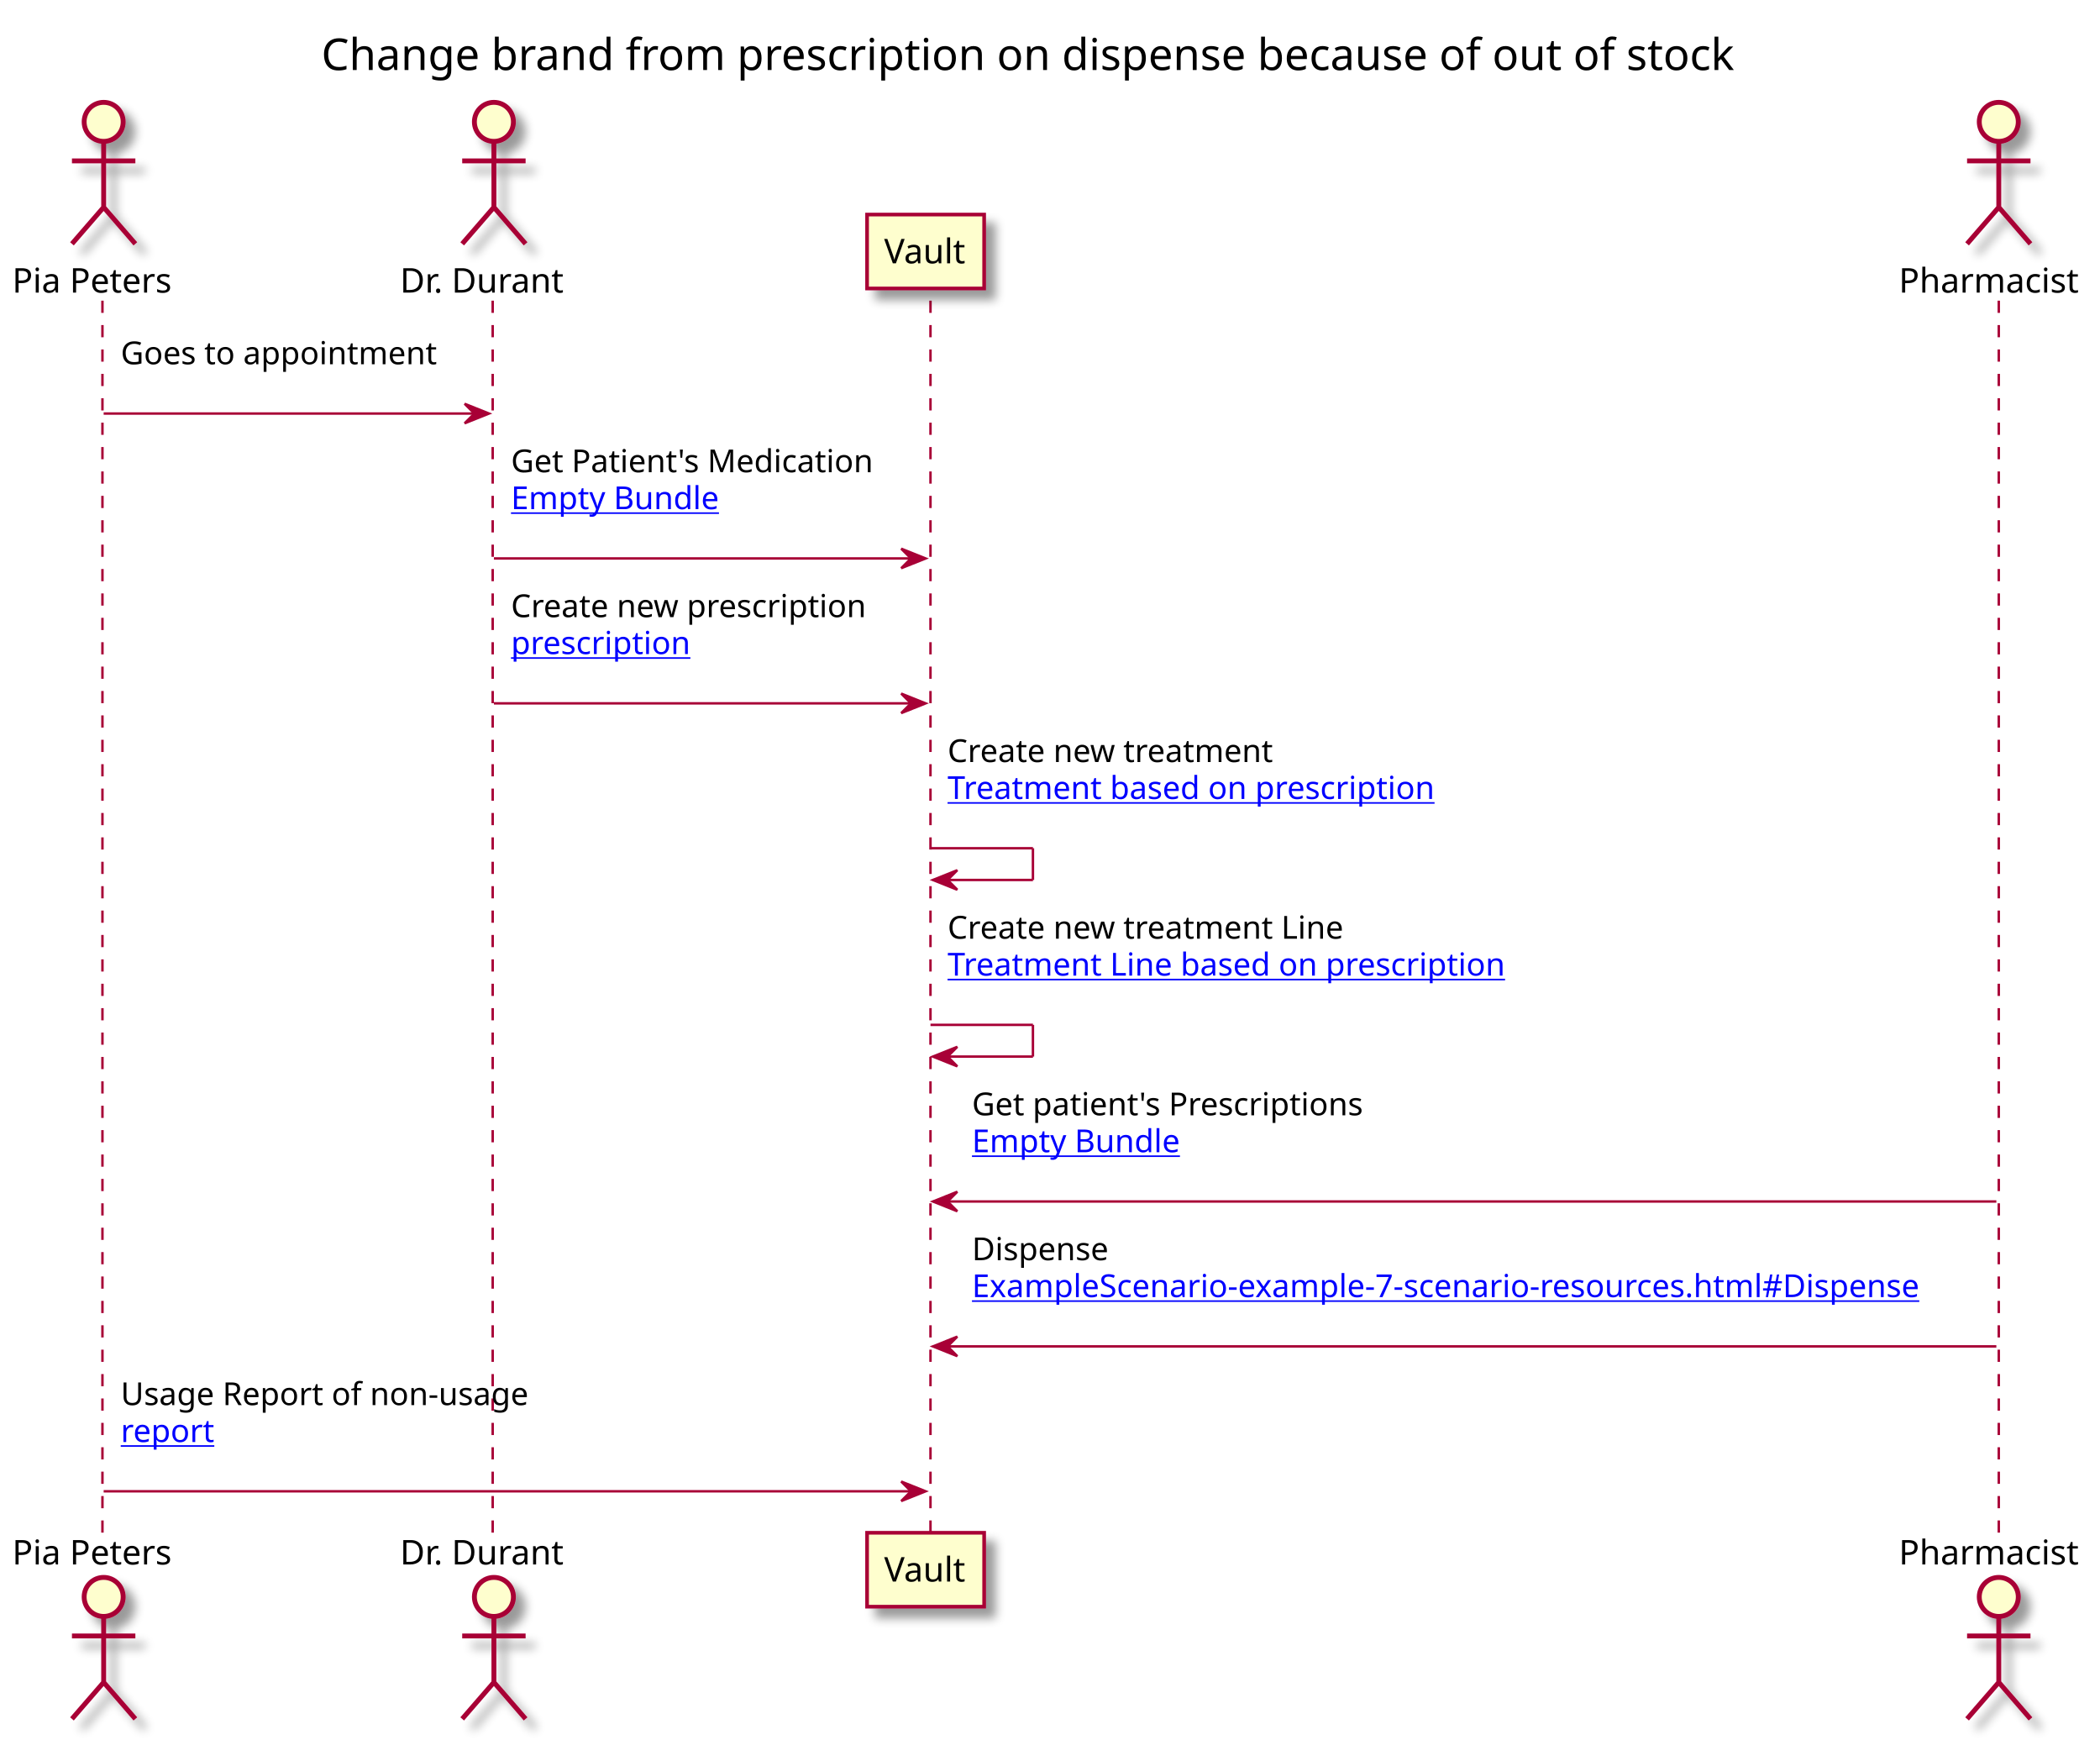
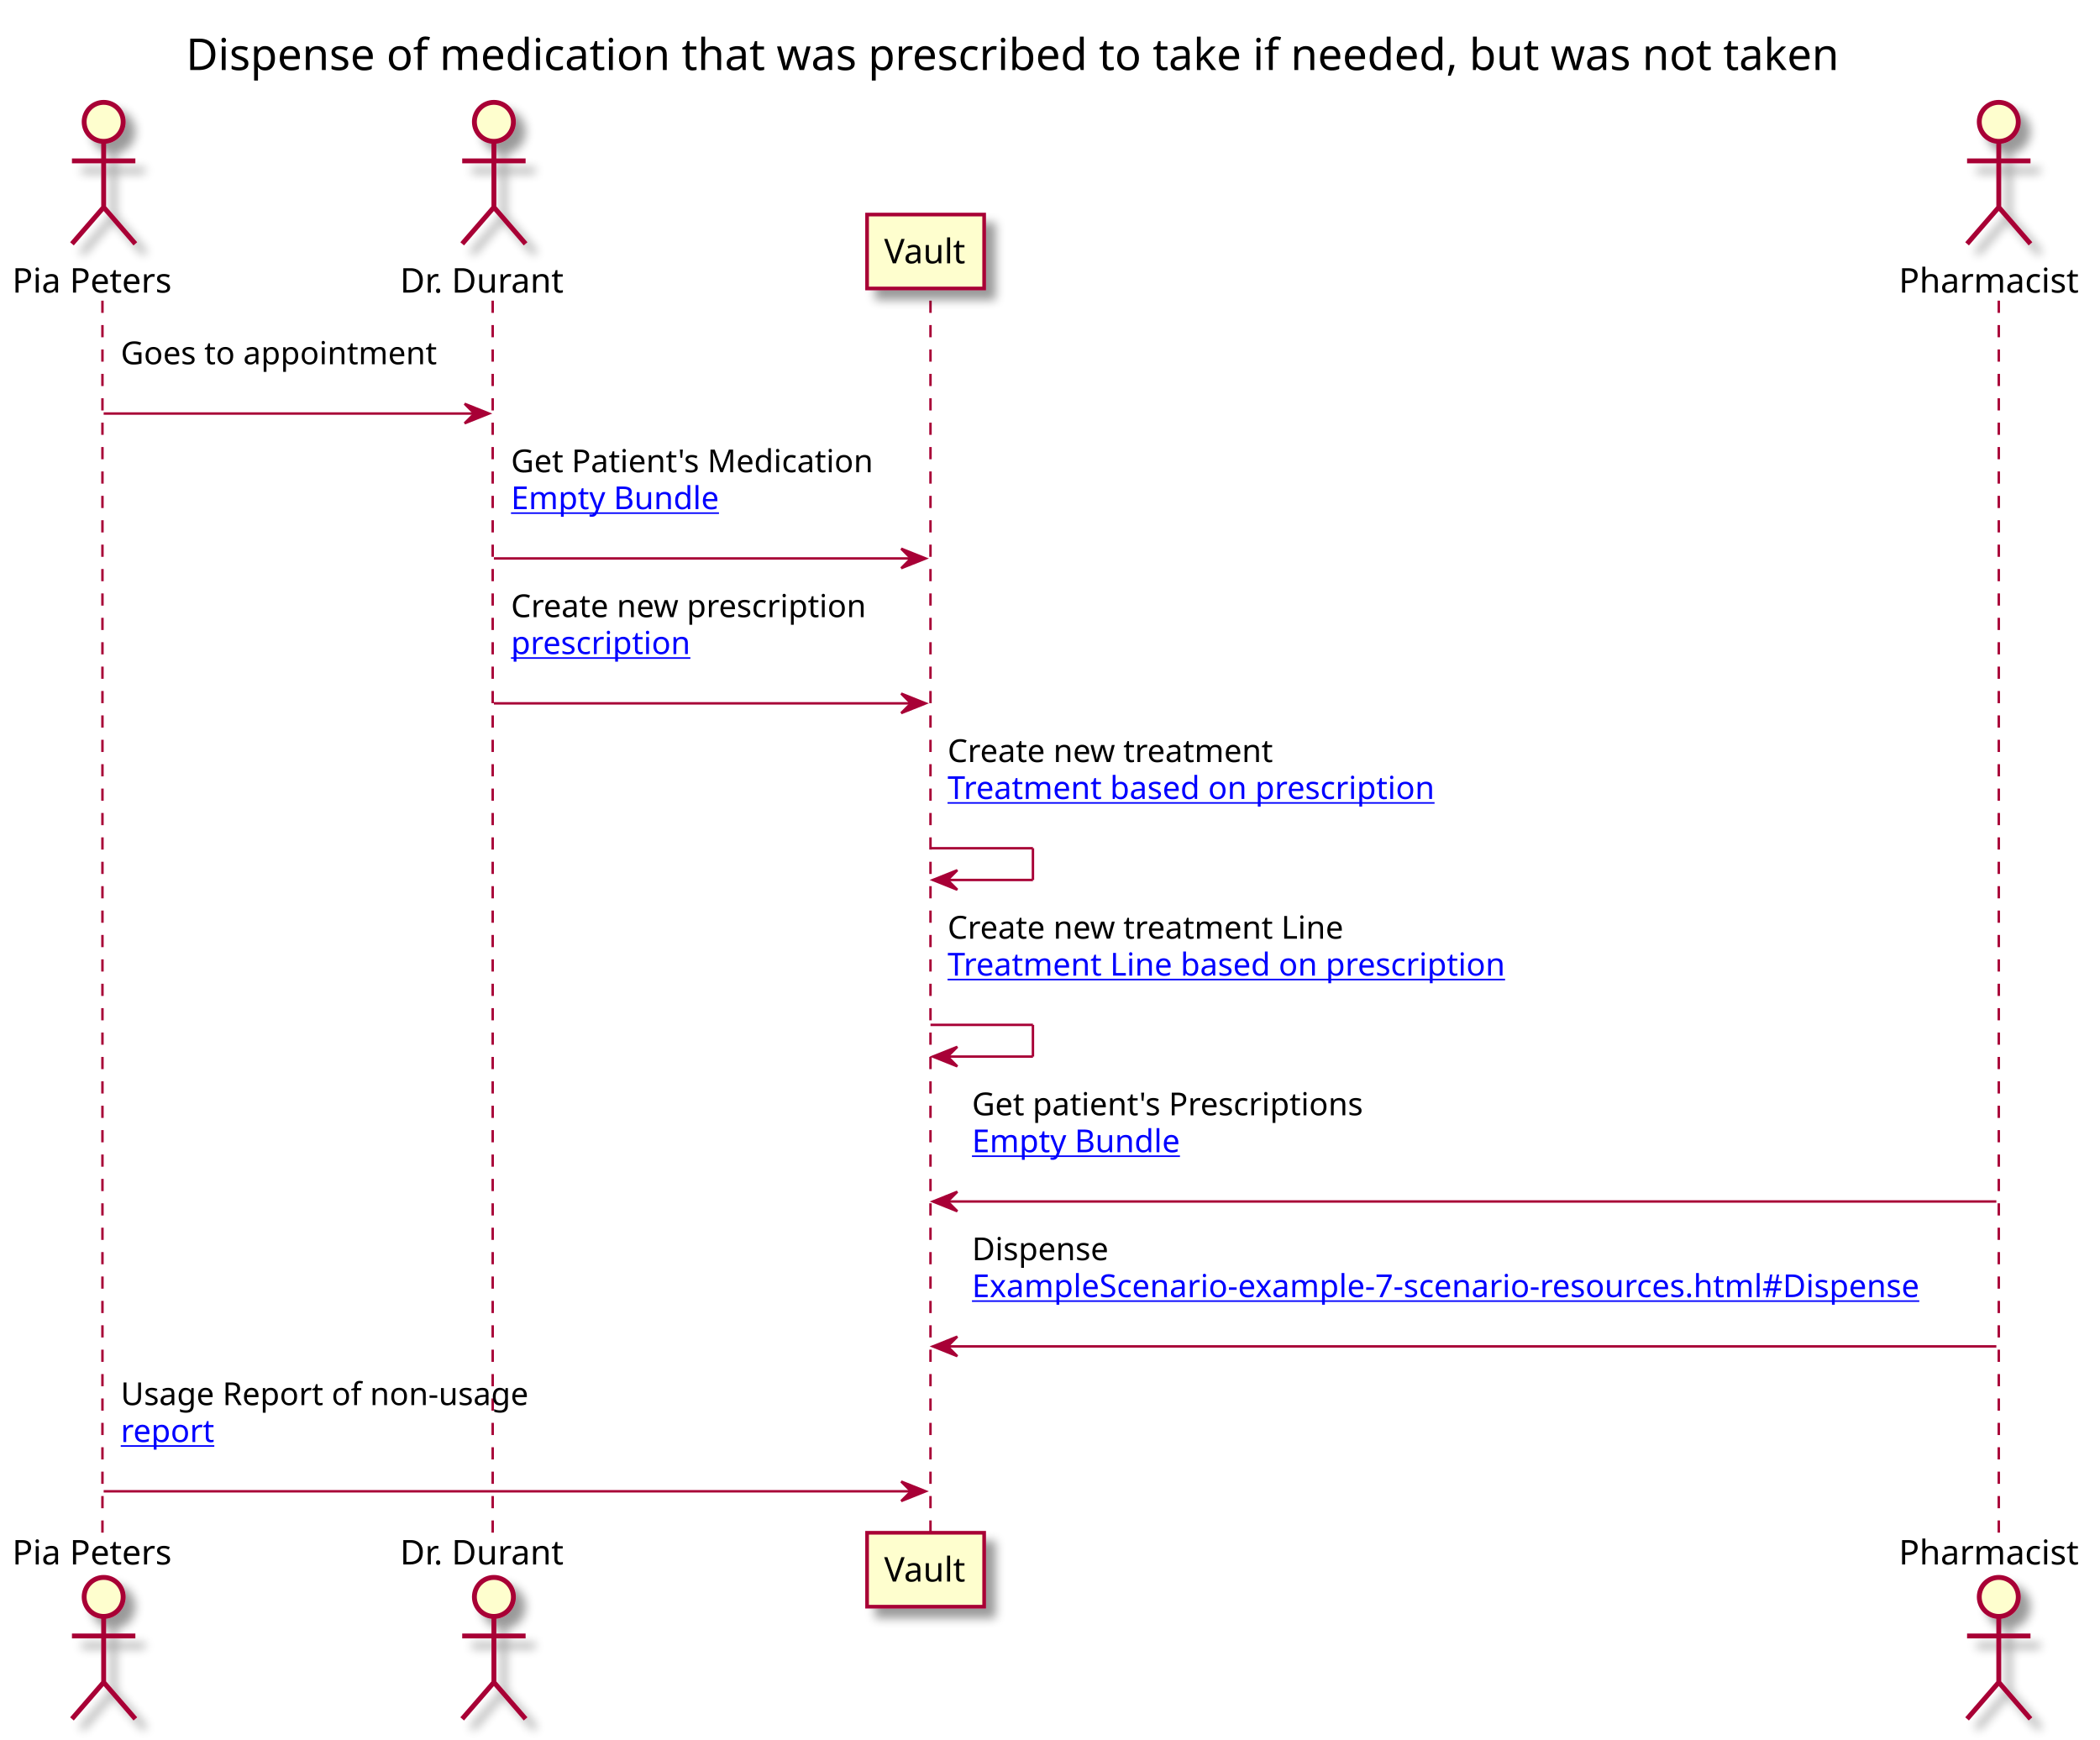
<svg xmlns="http://www.w3.org/2000/svg" xmlns:xlink="http://www.w3.org/1999/xlink" contentScriptType="application/ecmascript" contentStyleType="text/css" height="713px" preserveAspectRatio="none" style="width:861px;height:713px;" version="1.1" viewBox="0 0 861 713" width="861px" zoomAndPan="magnify">
  <defs>
-     <filter height="300%" id="f1v4dhhlb2sdsk" width="300%" x="-1" y="-1">
+     <filter height="300%" id="f1qy2n3cior81z" width="300%" x="-1" y="-1">
      <feGaussianBlur result="blurOut" stdDeviation="2.0" />
      <feColorMatrix in="blurOut" result="blurOut2" type="matrix" values="0 0 0 0 0 0 0 0 0 0 0 0 0 0 0 0 0 0 .4 0" />
      <feOffset dx="4.0" dy="4.0" in="blurOut2" result="blurOut3" />
      <feBlend in="SourceGraphic" in2="blurOut3" mode="normal" />
    </filter>
  </defs>
  <g>
-     <text fill="#000000" font-family="sans-serif" font-size="18" lengthAdjust="spacing" textLength="602" x="131.75" y="28.708">Change brand from prescription on dispense because of out of stock</text>
+     <text fill="#000000" font-family="sans-serif" font-size="18" lengthAdjust="spacing" textLength="713" x="76.25" y="28.708">Dispense of medication that was prescribed to take if needed, but was not taken</text>
    <line style="stroke:#A80036;stroke-width:1.0;stroke-dasharray:5.0,5.0;" x1="42" x2="42" y1="123.25" y2="629.305" />
    <line style="stroke:#A80036;stroke-width:1.0;stroke-dasharray:5.0,5.0;" x1="202" x2="202" y1="123.25" y2="629.305" />
    <line style="stroke:#A80036;stroke-width:1.0;stroke-dasharray:5.0,5.0;" x1="381.5" x2="381.5" y1="123.25" y2="629.305" />
    <line style="stroke:#A80036;stroke-width:1.0;stroke-dasharray:5.0,5.0;" x1="819.5" x2="819.5" y1="123.25" y2="629.305" />
    <text fill="#000000" font-family="sans-serif" font-size="14" lengthAdjust="spacing" textLength="69" x="5" y="119.948">Pia Peters</text>
-     <ellipse cx="42.5" cy="49.953" fill="#FEFECE" filter="url(#f1v4dhhlb2sdsk)" rx="8" ry="8" style="stroke:#A80036;stroke-width:2.0;" />
-     <path d="M42.5,57.953 L42.5,84.953 M29.5,65.953 L55.5,65.953 M42.5,84.953 L29.5,99.953 M42.5,84.953 L55.5,99.953 " fill="none" filter="url(#f1v4dhhlb2sdsk)" style="stroke:#A80036;stroke-width:2.0;" />
+     <ellipse cx="42.5" cy="49.953" fill="#FEFECE" filter="url(#f1qy2n3cior81z)" rx="8" ry="8" style="stroke:#A80036;stroke-width:2.0;" />
+     <path d="M42.5,57.953 L42.5,84.953 M29.5,65.953 L55.5,65.953 M42.5,84.953 L29.5,99.953 M42.5,84.953 L55.5,99.953 " fill="none" filter="url(#f1qy2n3cior81z)" style="stroke:#A80036;stroke-width:2.0;" />
    <text fill="#000000" font-family="sans-serif" font-size="14" lengthAdjust="spacing" textLength="69" x="5" y="641.3">Pia Peters</text>
-     <ellipse cx="42.5" cy="654.602" fill="#FEFECE" filter="url(#f1v4dhhlb2sdsk)" rx="8" ry="8" style="stroke:#A80036;stroke-width:2.0;" />
-     <path d="M42.5,662.602 L42.5,689.602 M29.5,670.602 L55.5,670.602 M42.5,689.602 L29.5,704.602 M42.5,689.602 L55.5,704.602 " fill="none" filter="url(#f1v4dhhlb2sdsk)" style="stroke:#A80036;stroke-width:2.0;" />
+     <ellipse cx="42.5" cy="654.602" fill="#FEFECE" filter="url(#f1qy2n3cior81z)" rx="8" ry="8" style="stroke:#A80036;stroke-width:2.0;" />
+     <path d="M42.5,662.602 L42.5,689.602 M29.5,670.602 L55.5,670.602 M42.5,689.602 L29.5,704.602 M42.5,689.602 L55.5,704.602 " fill="none" filter="url(#f1qy2n3cior81z)" style="stroke:#A80036;stroke-width:2.0;" />
    <text fill="#000000" font-family="sans-serif" font-size="14" lengthAdjust="spacing" textLength="71" x="164" y="119.948">Dr. Durant</text>
-     <ellipse cx="202.5" cy="49.953" fill="#FEFECE" filter="url(#f1v4dhhlb2sdsk)" rx="8" ry="8" style="stroke:#A80036;stroke-width:2.0;" />
-     <path d="M202.5,57.953 L202.5,84.953 M189.5,65.953 L215.5,65.953 M202.5,84.953 L189.5,99.953 M202.5,84.953 L215.5,99.953 " fill="none" filter="url(#f1v4dhhlb2sdsk)" style="stroke:#A80036;stroke-width:2.0;" />
+     <ellipse cx="202.5" cy="49.953" fill="#FEFECE" filter="url(#f1qy2n3cior81z)" rx="8" ry="8" style="stroke:#A80036;stroke-width:2.0;" />
+     <path d="M202.5,57.953 L202.5,84.953 M189.5,65.953 L215.5,65.953 M202.5,84.953 L189.5,99.953 M202.5,84.953 L215.5,99.953 " fill="none" filter="url(#f1qy2n3cior81z)" style="stroke:#A80036;stroke-width:2.0;" />
    <text fill="#000000" font-family="sans-serif" font-size="14" lengthAdjust="spacing" textLength="71" x="164" y="641.3">Dr. Durant</text>
-     <ellipse cx="202.5" cy="654.602" fill="#FEFECE" filter="url(#f1v4dhhlb2sdsk)" rx="8" ry="8" style="stroke:#A80036;stroke-width:2.0;" />
-     <path d="M202.5,662.602 L202.5,689.602 M189.5,670.602 L215.5,670.602 M202.5,689.602 L189.5,704.602 M202.5,689.602 L215.5,704.602 " fill="none" filter="url(#f1v4dhhlb2sdsk)" style="stroke:#A80036;stroke-width:2.0;" />
-     <rect fill="#FEFECE" filter="url(#f1v4dhhlb2sdsk)" height="30.297" style="stroke:#A80036;stroke-width:1.5;" width="48" x="355.5" y="87.953" />
+     <ellipse cx="202.5" cy="654.602" fill="#FEFECE" filter="url(#f1qy2n3cior81z)" rx="8" ry="8" style="stroke:#A80036;stroke-width:2.0;" />
+     <path d="M202.5,662.602 L202.5,689.602 M189.5,670.602 L215.5,670.602 M202.5,689.602 L189.5,704.602 M202.5,689.602 L215.5,704.602 " fill="none" filter="url(#f1qy2n3cior81z)" style="stroke:#A80036;stroke-width:2.0;" />
+     <rect fill="#FEFECE" filter="url(#f1qy2n3cior81z)" height="30.297" style="stroke:#A80036;stroke-width:1.5;" width="48" x="355.5" y="87.953" />
    <text fill="#000000" font-family="sans-serif" font-size="14" lengthAdjust="spacing" textLength="34" x="362.5" y="107.948">Vault</text>
-     <rect fill="#FEFECE" filter="url(#f1v4dhhlb2sdsk)" height="30.297" style="stroke:#A80036;stroke-width:1.5;" width="48" x="355.5" y="628.305" />
+     <rect fill="#FEFECE" filter="url(#f1qy2n3cior81z)" height="30.297" style="stroke:#A80036;stroke-width:1.5;" width="48" x="355.5" y="628.305" />
    <text fill="#000000" font-family="sans-serif" font-size="14" lengthAdjust="spacing" textLength="34" x="362.5" y="648.3">Vault</text>
    <text fill="#000000" font-family="sans-serif" font-size="14" lengthAdjust="spacing" textLength="76" x="778.5" y="119.948">Pharmacist</text>
-     <ellipse cx="819.5" cy="49.953" fill="#FEFECE" filter="url(#f1v4dhhlb2sdsk)" rx="8" ry="8" style="stroke:#A80036;stroke-width:2.0;" />
-     <path d="M819.5,57.953 L819.5,84.953 M806.5,65.953 L832.5,65.953 M819.5,84.953 L806.5,99.953 M819.5,84.953 L832.5,99.953 " fill="none" filter="url(#f1v4dhhlb2sdsk)" style="stroke:#A80036;stroke-width:2.0;" />
+     <ellipse cx="819.5" cy="49.953" fill="#FEFECE" filter="url(#f1qy2n3cior81z)" rx="8" ry="8" style="stroke:#A80036;stroke-width:2.0;" />
+     <path d="M819.5,57.953 L819.5,84.953 M806.5,65.953 L832.5,65.953 M819.5,84.953 L806.5,99.953 M819.5,84.953 L832.5,99.953 " fill="none" filter="url(#f1qy2n3cior81z)" style="stroke:#A80036;stroke-width:2.0;" />
    <text fill="#000000" font-family="sans-serif" font-size="14" lengthAdjust="spacing" textLength="76" x="778.5" y="641.3">Pharmacist</text>
-     <ellipse cx="819.5" cy="654.602" fill="#FEFECE" filter="url(#f1v4dhhlb2sdsk)" rx="8" ry="8" style="stroke:#A80036;stroke-width:2.0;" />
-     <path d="M819.5,662.602 L819.5,689.602 M806.5,670.602 L832.5,670.602 M819.5,689.602 L806.5,704.602 M819.5,689.602 L832.5,704.602 " fill="none" filter="url(#f1v4dhhlb2sdsk)" style="stroke:#A80036;stroke-width:2.0;" />
+     <ellipse cx="819.5" cy="654.602" fill="#FEFECE" filter="url(#f1qy2n3cior81z)" rx="8" ry="8" style="stroke:#A80036;stroke-width:2.0;" />
+     <path d="M819.5,662.602 L819.5,689.602 M806.5,670.602 L832.5,670.602 M819.5,689.602 L806.5,704.602 M819.5,689.602 L832.5,704.602 " fill="none" filter="url(#f1qy2n3cior81z)" style="stroke:#A80036;stroke-width:2.0;" />
    <polygon fill="#A80036" points="190.5,165.516,200.5,169.516,190.5,173.516,194.5,169.516" style="stroke:#A80036;stroke-width:1.0;" />
    <line style="stroke:#A80036;stroke-width:1.0;" x1="42.5" x2="196.5" y1="169.516" y2="169.516" />
    <text fill="#000000" font-family="sans-serif" font-size="13" lengthAdjust="spacing" textLength="136" x="49.5" y="149.317">Goes to appointment</text>
    <text fill="#000000" font-family="sans-serif" font-size="13" lengthAdjust="spacing" textLength="0" x="53.5" y="164.45" />
    <polygon fill="#A80036" points="369.5,224.914,379.5,228.914,369.5,232.914,373.5,228.914" style="stroke:#A80036;stroke-width:1.0;" />
    <line style="stroke:#A80036;stroke-width:1.0;" x1="202.5" x2="375.5" y1="228.914" y2="228.914" />
    <text fill="#000000" font-family="sans-serif" font-size="13" lengthAdjust="spacing" textLength="155" x="209.5" y="193.583">Get Patient's Medication</text>
    <a href="ExampleScenario-example-7-scenario-resources.html#EB" target="_top" title="ExampleScenario-example-7-scenario-resources.html#EB" xlink:actuate="onRequest" xlink:href="ExampleScenario-example-7-scenario-resources.html#EB" xlink:show="new" xlink:title="ExampleScenario-example-7-scenario-resources.html#EB" xlink:type="simple">
      <text fill="#0000FF" font-family="sans-serif" font-size="13" lengthAdjust="spacing" text-decoration="underline" textLength="89" x="209.5" y="208.715">Empty Bundle</text>
    </a>
    <text fill="#000000" font-family="sans-serif" font-size="13" lengthAdjust="spacing" textLength="0" x="213.5" y="223.848" />
    <polygon fill="#A80036" points="369.5,284.312,379.5,288.312,369.5,292.312,373.5,288.312" style="stroke:#A80036;stroke-width:1.0;" />
    <line style="stroke:#A80036;stroke-width:1.0;" x1="202.5" x2="375.5" y1="288.312" y2="288.312" />
    <text fill="#000000" font-family="sans-serif" font-size="13" lengthAdjust="spacing" textLength="151" x="209.5" y="252.981">Create new prescription</text>
    <a href="ExampleScenario-example-7-scenario-resources.html#New" target="_top" title="ExampleScenario-example-7-scenario-resources.html#New" xlink:actuate="onRequest" xlink:href="ExampleScenario-example-7-scenario-resources.html#New" xlink:show="new" xlink:title="ExampleScenario-example-7-scenario-resources.html#New" xlink:type="simple">
      <text fill="#0000FF" font-family="sans-serif" font-size="13" lengthAdjust="spacing" text-decoration="underline" textLength="75" x="209.5" y="268.114">prescription</text>
    </a>
    <text fill="#000000" font-family="sans-serif" font-size="13" lengthAdjust="spacing" textLength="0" x="213.5" y="283.247" />
    <line style="stroke:#A80036;stroke-width:1.0;" x1="381.5" x2="423.5" y1="347.711" y2="347.711" />
    <line style="stroke:#A80036;stroke-width:1.0;" x1="423.5" x2="423.5" y1="347.711" y2="360.711" />
    <line style="stroke:#A80036;stroke-width:1.0;" x1="382.5" x2="423.5" y1="360.711" y2="360.711" />
    <polygon fill="#A80036" points="392.5,356.711,382.5,360.711,392.5,364.711,388.5,360.711" style="stroke:#A80036;stroke-width:1.0;" />
    <text fill="#000000" font-family="sans-serif" font-size="13" lengthAdjust="spacing" textLength="141" x="388.5" y="312.379">Create new treatment</text>
    <a href="ExampleScenario-example-7-scenario-resources.html#New" target="_top" title="ExampleScenario-example-7-scenario-resources.html#New" xlink:actuate="onRequest" xlink:href="ExampleScenario-example-7-scenario-resources.html#New" xlink:show="new" xlink:title="ExampleScenario-example-7-scenario-resources.html#New" xlink:type="simple">
      <text fill="#0000FF" font-family="sans-serif" font-size="13" lengthAdjust="spacing" text-decoration="underline" textLength="209" x="388.5" y="327.512">Treatment based on prescription</text>
    </a>
    <text fill="#000000" font-family="sans-serif" font-size="13" lengthAdjust="spacing" textLength="0" x="392.5" y="342.645" />
    <line style="stroke:#A80036;stroke-width:1.0;" x1="381.5" x2="423.5" y1="420.109" y2="420.109" />
    <line style="stroke:#A80036;stroke-width:1.0;" x1="423.5" x2="423.5" y1="420.109" y2="433.109" />
    <line style="stroke:#A80036;stroke-width:1.0;" x1="382.5" x2="423.5" y1="433.109" y2="433.109" />
    <polygon fill="#A80036" points="392.5,429.109,382.5,433.109,392.5,437.109,388.5,433.109" style="stroke:#A80036;stroke-width:1.0;" />
    <text fill="#000000" font-family="sans-serif" font-size="13" lengthAdjust="spacing" textLength="171" x="388.5" y="384.778">Create new treatment Line</text>
    <a href="ExampleScenario-example-7-scenario-resources.html#New" target="_top" title="ExampleScenario-example-7-scenario-resources.html#New" xlink:actuate="onRequest" xlink:href="ExampleScenario-example-7-scenario-resources.html#New" xlink:show="new" xlink:title="ExampleScenario-example-7-scenario-resources.html#New" xlink:type="simple">
      <text fill="#0000FF" font-family="sans-serif" font-size="13" lengthAdjust="spacing" text-decoration="underline" textLength="239" x="388.5" y="399.911">Treatment Line based on prescription</text>
    </a>
    <text fill="#000000" font-family="sans-serif" font-size="13" lengthAdjust="spacing" textLength="0" x="392.5" y="415.043" />
    <polygon fill="#A80036" points="392.5,488.508,382.5,492.508,392.5,496.508,388.5,492.508" style="stroke:#A80036;stroke-width:1.0;" />
    <line style="stroke:#A80036;stroke-width:1.0;" x1="386.5" x2="818.5" y1="492.508" y2="492.508" />
    <text fill="#000000" font-family="sans-serif" font-size="13" lengthAdjust="spacing" textLength="168" x="398.5" y="457.176">Get patient's Prescriptions</text>
    <a href="ExampleScenario-example-7-scenario-resources.html#EB" target="_top" title="ExampleScenario-example-7-scenario-resources.html#EB" xlink:actuate="onRequest" xlink:href="ExampleScenario-example-7-scenario-resources.html#EB" xlink:show="new" xlink:title="ExampleScenario-example-7-scenario-resources.html#EB" xlink:type="simple">
      <text fill="#0000FF" font-family="sans-serif" font-size="13" lengthAdjust="spacing" text-decoration="underline" textLength="89" x="398.5" y="472.309">Empty Bundle</text>
    </a>
    <text fill="#000000" font-family="sans-serif" font-size="13" lengthAdjust="spacing" textLength="0" x="402.5" y="487.442" />
    <polygon fill="#A80036" points="392.5,547.906,382.5,551.906,392.5,555.906,388.5,551.906" style="stroke:#A80036;stroke-width:1.0;" />
    <line style="stroke:#A80036;stroke-width:1.0;" x1="386.5" x2="818.5" y1="551.906" y2="551.906" />
    <text fill="#000000" font-family="sans-serif" font-size="13" lengthAdjust="spacing" textLength="59" x="398.5" y="516.575">Dispense</text>
    <a href="ExampleScenario-example-7-scenario-resources.html#Dispense" target="_top" title="ExampleScenario-example-7-scenario-resources.html#Dispense" xlink:actuate="onRequest" xlink:href="ExampleScenario-example-7-scenario-resources.html#Dispense" xlink:show="new" xlink:title="ExampleScenario-example-7-scenario-resources.html#Dispense" xlink:type="simple">
      <text fill="#0000FF" font-family="sans-serif" font-size="13" lengthAdjust="spacing" text-decoration="underline" textLength="414" x="398.5" y="531.707">ExampleScenario-example-7-scenario-resources.html#Dispense</text>
    </a>
    <text fill="#000000" font-family="sans-serif" font-size="13" lengthAdjust="spacing" textLength="0" x="402.5" y="546.84" />
    <polygon fill="#A80036" points="369.5,607.305,379.5,611.305,369.5,615.305,373.5,611.305" style="stroke:#A80036;stroke-width:1.0;" />
    <line style="stroke:#A80036;stroke-width:1.0;" x1="42.5" x2="375.5" y1="611.305" y2="611.305" />
    <text fill="#000000" font-family="sans-serif" font-size="13" lengthAdjust="spacing" textLength="175" x="49.5" y="575.973">Usage Report of non-usage</text>
    <a href="ExampleScenario-example-7-scenario-resources.html#Usage" target="_top" title="ExampleScenario-example-7-scenario-resources.html#Usage" xlink:actuate="onRequest" xlink:href="ExampleScenario-example-7-scenario-resources.html#Usage" xlink:show="new" xlink:title="ExampleScenario-example-7-scenario-resources.html#Usage" xlink:type="simple">
      <text fill="#0000FF" font-family="sans-serif" font-size="13" lengthAdjust="spacing" text-decoration="underline" textLength="39" x="49.5" y="591.106">report</text>
    </a>
    <text fill="#000000" font-family="sans-serif" font-size="13" lengthAdjust="spacing" textLength="0" x="53.5" y="606.239" />
  </g>
</svg>
